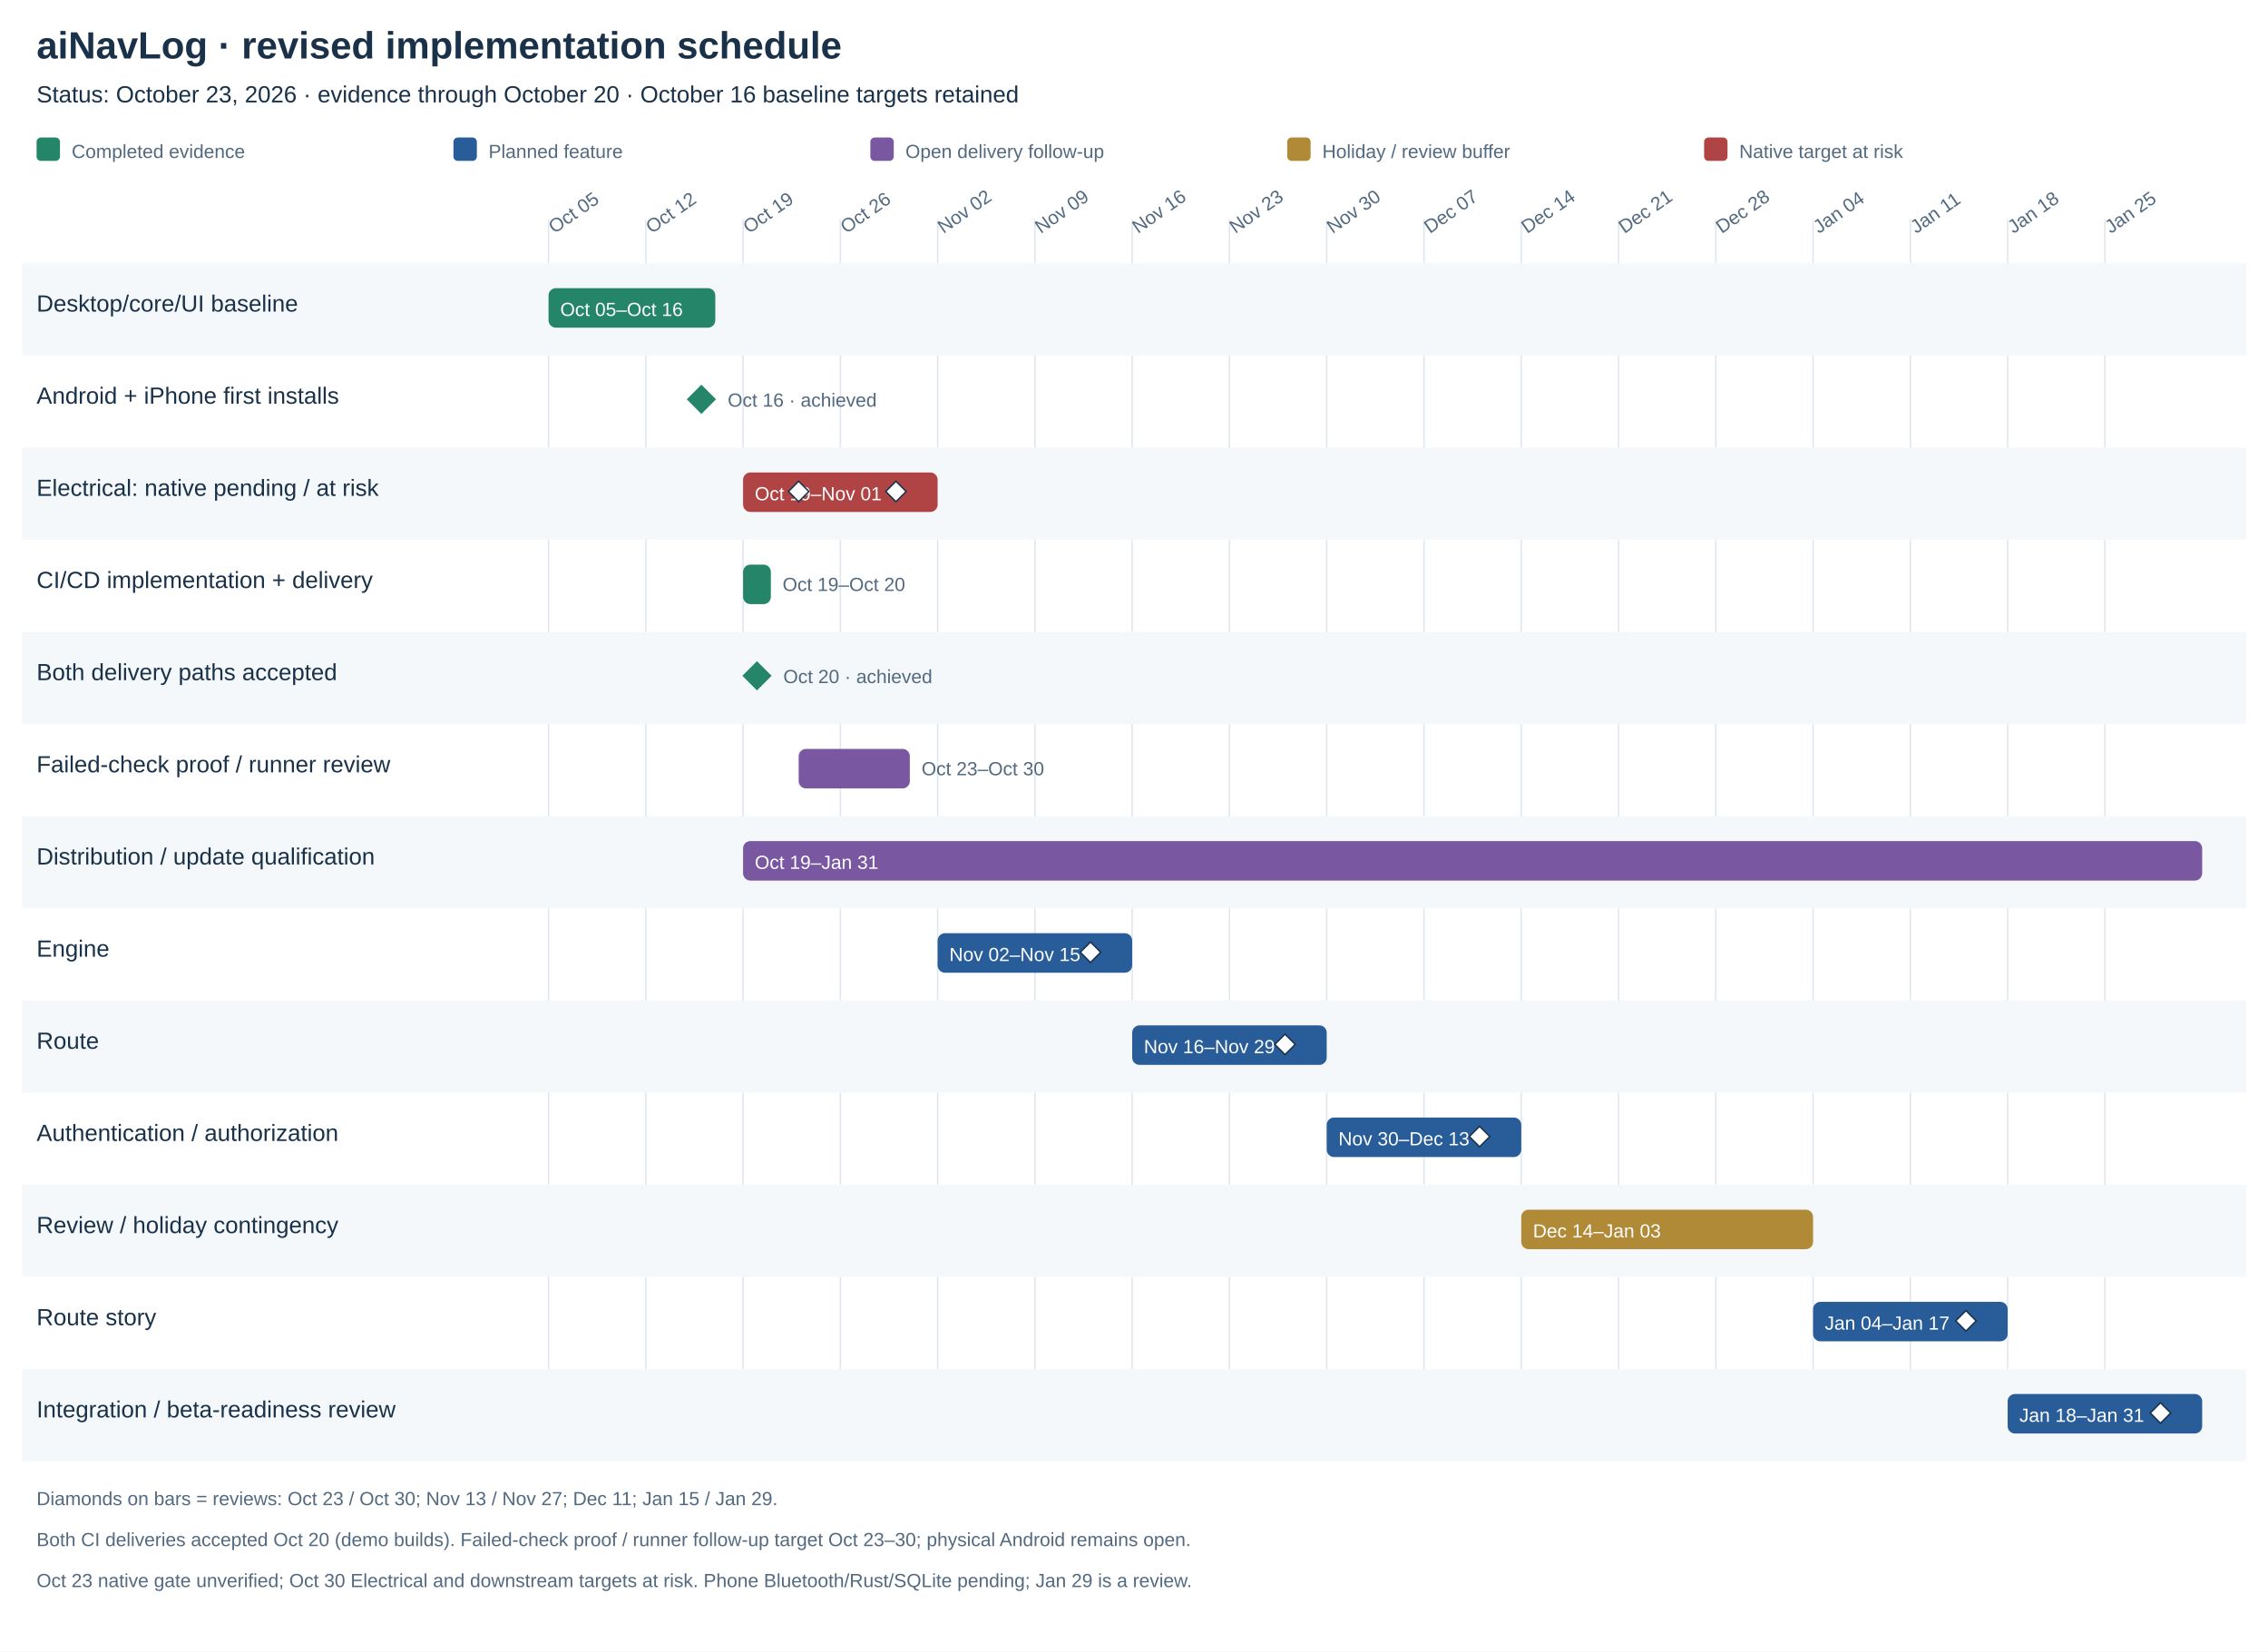
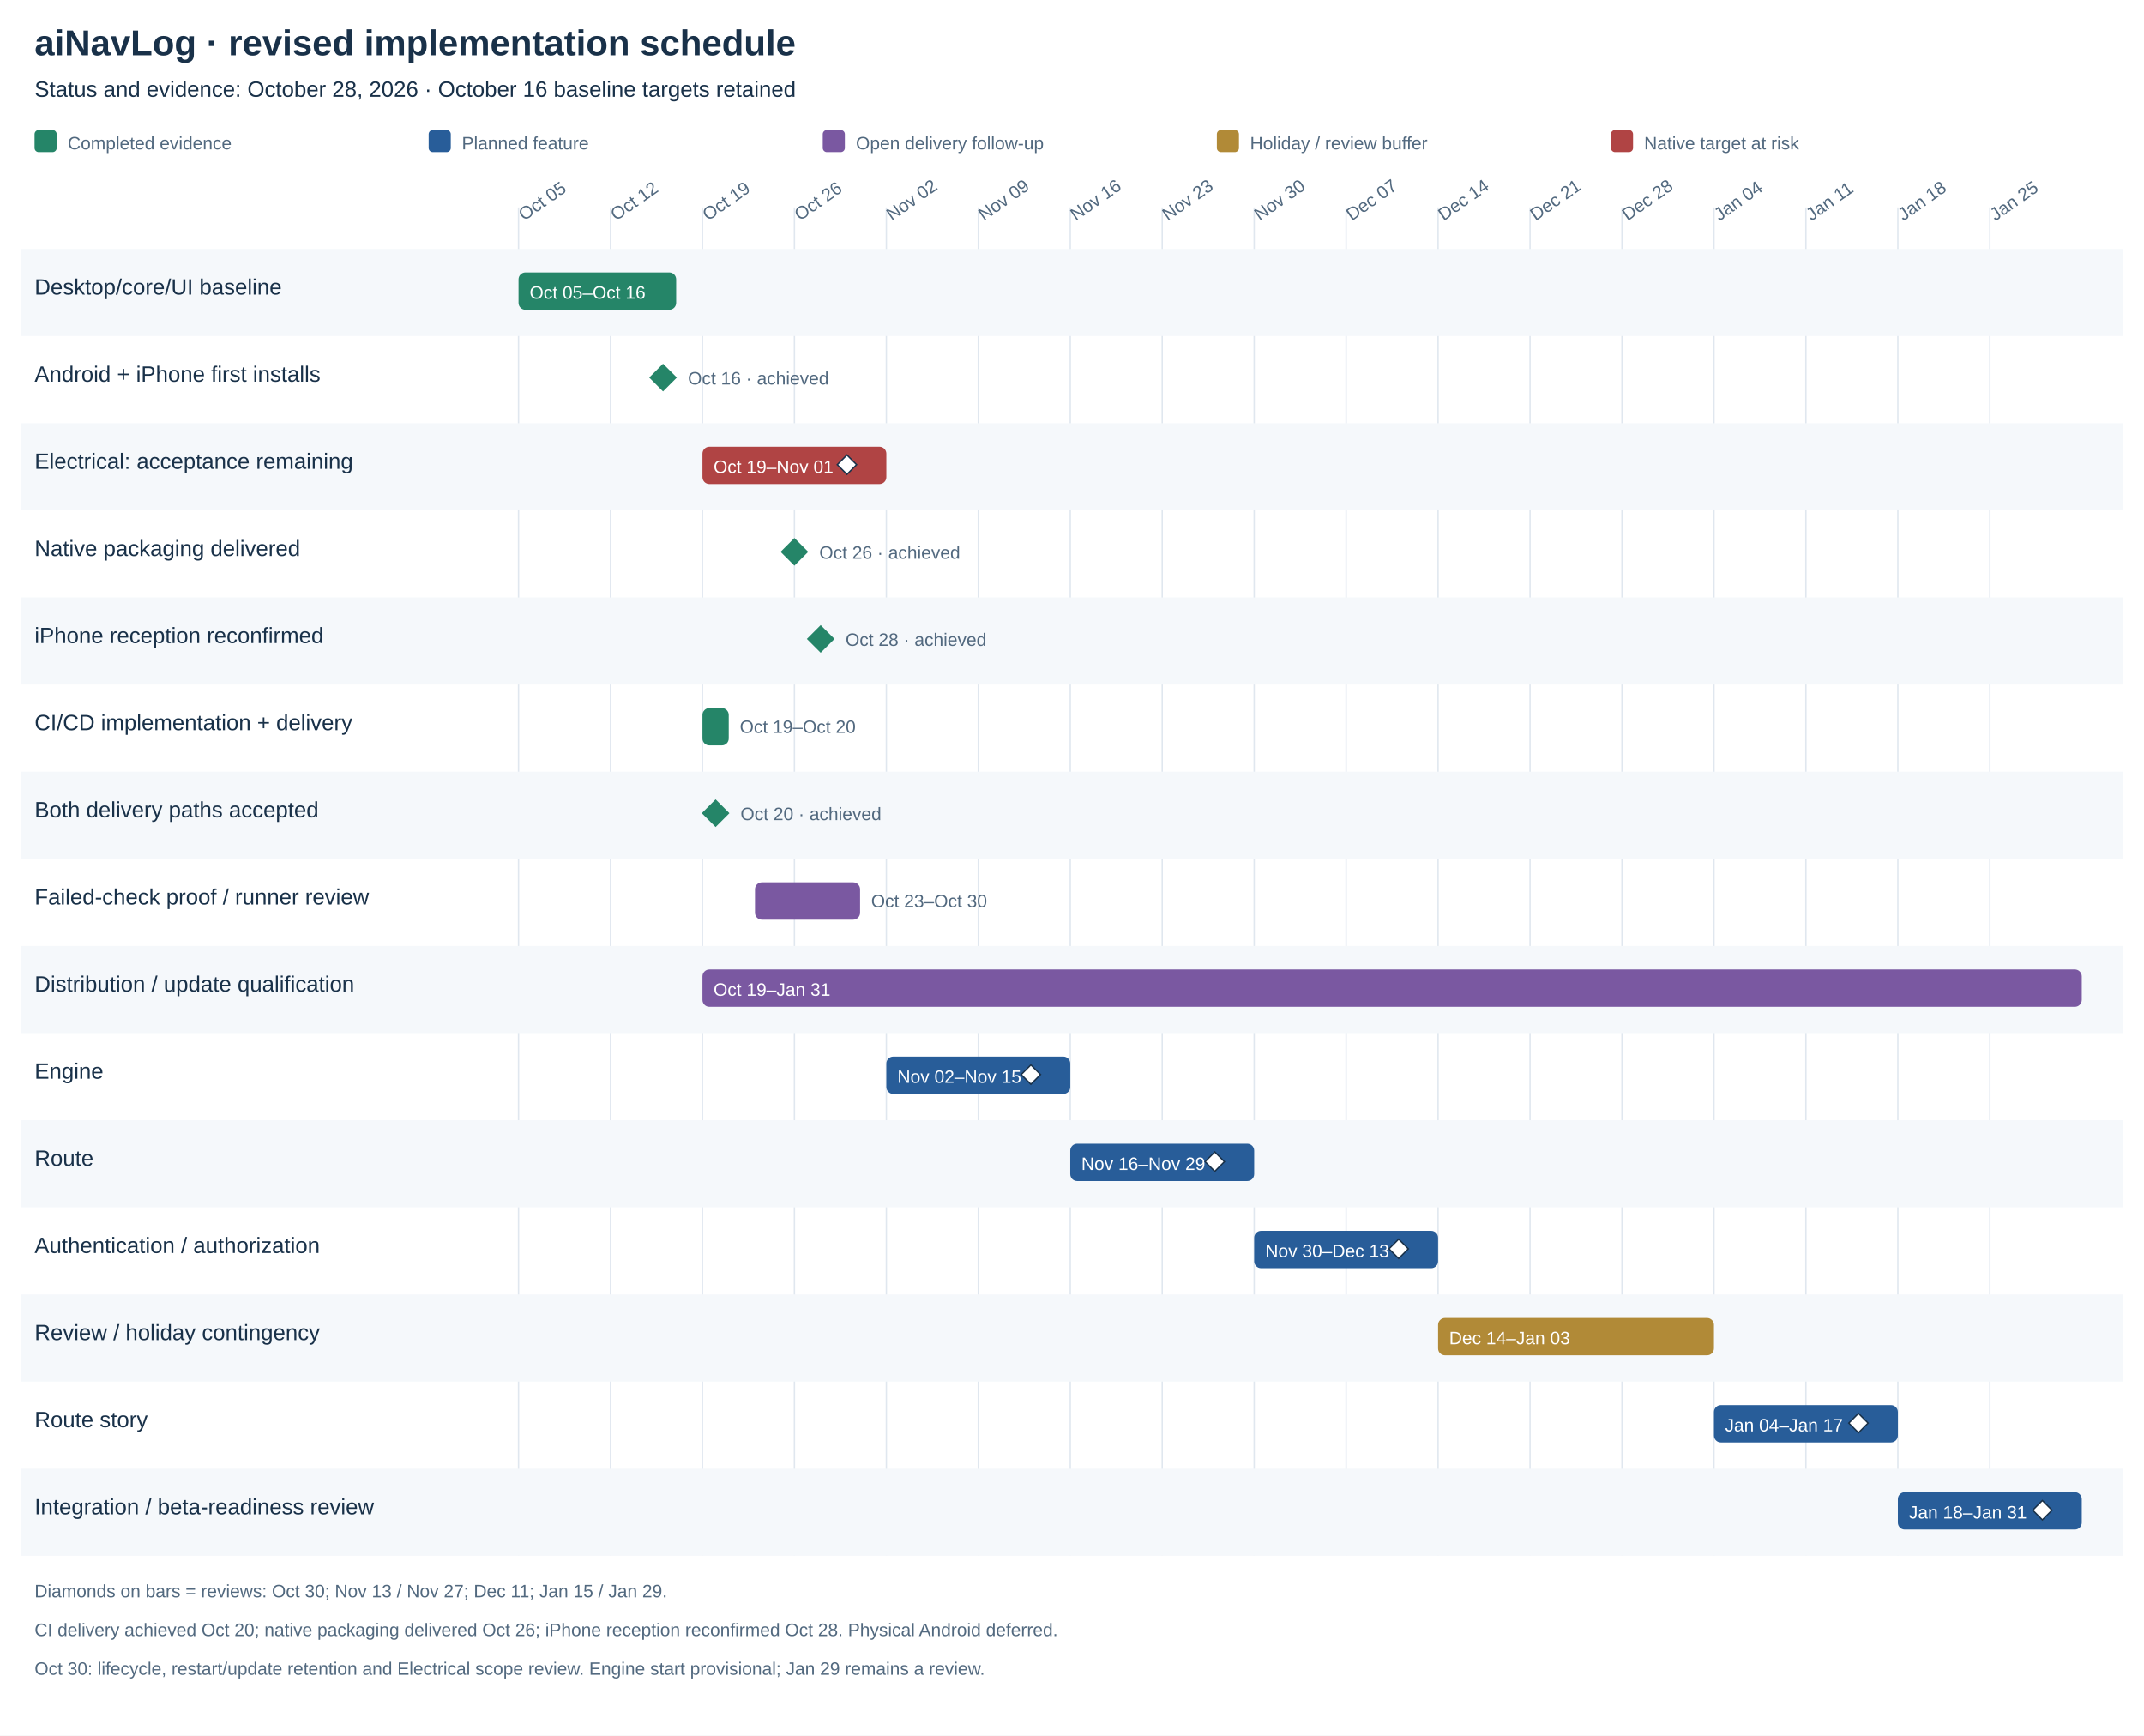
- <svg xmlns="http://www.w3.org/2000/svg" viewBox="0 0 1550.5 1129" role="img" aria-labelledby="title desc">
+ <svg xmlns="http://www.w3.org/2000/svg" viewBox="0 0 1550.5 1255" role="img" aria-labelledby="title desc">
  <style>text{font-family:Arial,sans-serif;fill:#193149}.h{font-size:26px;font-weight:bold}.label{font-size:16px}.small{font-size:13px;fill:#52697f}</style>
-   <rect width="1550.5" height="1129" fill="white" />
+   <rect width="1550.5" height="1255" fill="white" />
  <text x="25" y="40" class="h">aiNavLog · revised implementation schedule</text>
-   <text x="25" y="70" class="label">Status: October 23, 2026 · evidence through October 20 · October 16 baseline targets retained</text>
+   <text x="25" y="70" class="label">Status and evidence: October 28, 2026 · October 16 baseline targets retained</text>
  <rect x="25" y="94" width="16" height="16" rx="3" fill="#258568" />
  <text x="49" y="108" class="small">Completed evidence</text>
  <rect x="310" y="94" width="16" height="16" rx="3" fill="#285d99" />
  <text x="334" y="108" class="small">Planned feature</text>
  <rect x="595" y="94" width="16" height="16" rx="3" fill="#7a58a1" />
  <text x="619" y="108" class="small">Open delivery follow-up</text>
  <rect x="880" y="94" width="16" height="16" rx="3" fill="#b18a37" />
  <text x="904" y="108" class="small">Holiday / review buffer</text>
  <rect x="1165" y="94" width="16" height="16" rx="3" fill="#b04444" />
  <text x="1189" y="108" class="small">Native target at risk</text>
-   <path d="M375.0 150V999" stroke="#e0e7ef" />
+   <path d="M375.0 150V1125" stroke="#e0e7ef" />
  <text transform="translate(379.0,160) rotate(-35)" class="small">Oct 05</text>
-   <path d="M441.5 150V999" stroke="#e0e7ef" />
+   <path d="M441.5 150V1125" stroke="#e0e7ef" />
  <text transform="translate(445.5,160) rotate(-35)" class="small">Oct 12</text>
-   <path d="M508.0 150V999" stroke="#e0e7ef" />
+   <path d="M508.0 150V1125" stroke="#e0e7ef" />
  <text transform="translate(512.0,160) rotate(-35)" class="small">Oct 19</text>
-   <path d="M574.5 150V999" stroke="#e0e7ef" />
+   <path d="M574.5 150V1125" stroke="#e0e7ef" />
  <text transform="translate(578.5,160) rotate(-35)" class="small">Oct 26</text>
-   <path d="M641.0 150V999" stroke="#e0e7ef" />
+   <path d="M641.0 150V1125" stroke="#e0e7ef" />
  <text transform="translate(645.0,160) rotate(-35)" class="small">Nov 02</text>
-   <path d="M707.5 150V999" stroke="#e0e7ef" />
+   <path d="M707.5 150V1125" stroke="#e0e7ef" />
  <text transform="translate(711.5,160) rotate(-35)" class="small">Nov 09</text>
-   <path d="M774.0 150V999" stroke="#e0e7ef" />
+   <path d="M774.0 150V1125" stroke="#e0e7ef" />
  <text transform="translate(778.0,160) rotate(-35)" class="small">Nov 16</text>
-   <path d="M840.5 150V999" stroke="#e0e7ef" />
+   <path d="M840.5 150V1125" stroke="#e0e7ef" />
  <text transform="translate(844.5,160) rotate(-35)" class="small">Nov 23</text>
-   <path d="M907.0 150V999" stroke="#e0e7ef" />
+   <path d="M907.0 150V1125" stroke="#e0e7ef" />
  <text transform="translate(911.0,160) rotate(-35)" class="small">Nov 30</text>
-   <path d="M973.5 150V999" stroke="#e0e7ef" />
+   <path d="M973.5 150V1125" stroke="#e0e7ef" />
  <text transform="translate(977.5,160) rotate(-35)" class="small">Dec 07</text>
-   <path d="M1040.0 150V999" stroke="#e0e7ef" />
+   <path d="M1040.0 150V1125" stroke="#e0e7ef" />
  <text transform="translate(1044.0,160) rotate(-35)" class="small">Dec 14</text>
-   <path d="M1106.5 150V999" stroke="#e0e7ef" />
+   <path d="M1106.5 150V1125" stroke="#e0e7ef" />
  <text transform="translate(1110.5,160) rotate(-35)" class="small">Dec 21</text>
-   <path d="M1173.0 150V999" stroke="#e0e7ef" />
+   <path d="M1173.0 150V1125" stroke="#e0e7ef" />
  <text transform="translate(1177.0,160) rotate(-35)" class="small">Dec 28</text>
-   <path d="M1239.5 150V999" stroke="#e0e7ef" />
+   <path d="M1239.5 150V1125" stroke="#e0e7ef" />
  <text transform="translate(1243.5,160) rotate(-35)" class="small">Jan 04</text>
-   <path d="M1306.0 150V999" stroke="#e0e7ef" />
+   <path d="M1306.0 150V1125" stroke="#e0e7ef" />
  <text transform="translate(1310.0,160) rotate(-35)" class="small">Jan 11</text>
-   <path d="M1372.5 150V999" stroke="#e0e7ef" />
+   <path d="M1372.5 150V1125" stroke="#e0e7ef" />
  <text transform="translate(1376.5,160) rotate(-35)" class="small">Jan 18</text>
-   <path d="M1439.0 150V999" stroke="#e0e7ef" />
+   <path d="M1439.0 150V1125" stroke="#e0e7ef" />
  <text transform="translate(1443.0,160) rotate(-35)" class="small">Jan 25</text>
  <rect x="15" y="180" width="1520.5" height="63" fill="#f5f8fb" />
  <text x="25" y="213" class="label">Desktop/core/UI baseline</text>
  <rect x="375.0" y="197" width="114.0" height="27" rx="5" fill="#258568" />
  <text x="383.0" y="216" style="font:13px Arial;fill:white">Oct 05–Oct 16</text>
  <text x="25" y="276" class="label">Android + iPhone first installs</text>
  <path d="M479.5 263l10 10-10 10-10-10Z" fill="#258568" />
  <text x="497.5" y="278" class="small">Oct 16 · achieved</text>
  <rect x="15" y="306" width="1520.5" height="63" fill="#f5f8fb" />
-   <text x="25" y="339" class="label">Electrical: native pending / at risk</text>
+   <text x="25" y="339" class="label">Electrical: acceptance remaining</text>
  <rect x="508.0" y="323" width="133.0" height="27" rx="5" fill="#b04444" />
  <text x="516.0" y="342" style="font:13px Arial;fill:white">Oct 19–Nov 01</text>
-   <text x="25" y="402" class="label">CI/CD implementation + delivery</text>
-   <rect x="508.0" y="386" width="19.0" height="27" rx="5" fill="#258568" />
-   <text x="535.0" y="404" class="small">Oct 19–Oct 20</text>
+   <text x="25" y="402" class="label">Native packaging delivered</text>
+   <path d="M574.5 389l10 10-10 10-10-10Z" fill="#258568" />
+   <text x="592.5" y="404" class="small">Oct 26 · achieved</text>
  <rect x="15" y="432" width="1520.5" height="63" fill="#f5f8fb" />
-   <text x="25" y="465" class="label">Both delivery paths accepted</text>
-   <path d="M517.5 452l10 10-10 10-10-10Z" fill="#258568" />
-   <text x="535.5" y="467" class="small">Oct 20 · achieved</text>
-   <text x="25" y="528" class="label">Failed-check proof / runner review</text>
-   <rect x="546.0" y="512" width="76.0" height="27" rx="5" fill="#7a58a1" />
-   <text x="630.0" y="530" class="small">Oct 23–Oct 30</text>
+   <text x="25" y="465" class="label">iPhone reception reconfirmed</text>
+   <path d="M593.5 452l10 10-10 10-10-10Z" fill="#258568" />
+   <text x="611.5" y="467" class="small">Oct 28 · achieved</text>
+   <text x="25" y="528" class="label">CI/CD implementation + delivery</text>
+   <rect x="508.0" y="512" width="19.0" height="27" rx="5" fill="#258568" />
+   <text x="535.0" y="530" class="small">Oct 19–Oct 20</text>
  <rect x="15" y="558" width="1520.5" height="63" fill="#f5f8fb" />
-   <text x="25" y="591" class="label">Distribution / update qualification</text>
-   <rect x="508.0" y="575" width="997.5" height="27" rx="5" fill="#7a58a1" />
-   <text x="516.0" y="594" style="font:13px Arial;fill:white">Oct 19–Jan 31</text>
-   <text x="25" y="654" class="label">Engine</text>
-   <rect x="641.0" y="638" width="133.0" height="27" rx="5" fill="#285d99" />
-   <text x="649.0" y="657" style="font:13px Arial;fill:white">Nov 02–Nov 15</text>
+   <text x="25" y="591" class="label">Both delivery paths accepted</text>
+   <path d="M517.5 578l10 10-10 10-10-10Z" fill="#258568" />
+   <text x="535.5" y="593" class="small">Oct 20 · achieved</text>
+   <text x="25" y="654" class="label">Failed-check proof / runner review</text>
+   <rect x="546.0" y="638" width="76.0" height="27" rx="5" fill="#7a58a1" />
+   <text x="630.0" y="656" class="small">Oct 23–Oct 30</text>
  <rect x="15" y="684" width="1520.5" height="63" fill="#f5f8fb" />
-   <text x="25" y="717" class="label">Route</text>
-   <rect x="774.0" y="701" width="133.0" height="27" rx="5" fill="#285d99" />
-   <text x="782.0" y="720" style="font:13px Arial;fill:white">Nov 16–Nov 29</text>
-   <text x="25" y="780" class="label">Authentication / authorization</text>
-   <rect x="907.0" y="764" width="133.0" height="27" rx="5" fill="#285d99" />
-   <text x="915.0" y="783" style="font:13px Arial;fill:white">Nov 30–Dec 13</text>
+   <text x="25" y="717" class="label">Distribution / update qualification</text>
+   <rect x="508.0" y="701" width="997.5" height="27" rx="5" fill="#7a58a1" />
+   <text x="516.0" y="720" style="font:13px Arial;fill:white">Oct 19–Jan 31</text>
+   <text x="25" y="780" class="label">Engine</text>
+   <rect x="641.0" y="764" width="133.0" height="27" rx="5" fill="#285d99" />
+   <text x="649.0" y="783" style="font:13px Arial;fill:white">Nov 02–Nov 15</text>
  <rect x="15" y="810" width="1520.5" height="63" fill="#f5f8fb" />
-   <text x="25" y="843" class="label">Review / holiday contingency</text>
-   <rect x="1040.0" y="827" width="199.5" height="27" rx="5" fill="#b18a37" />
-   <text x="1048.0" y="846" style="font:13px Arial;fill:white">Dec 14–Jan 03</text>
-   <text x="25" y="906" class="label">Route story</text>
-   <rect x="1239.5" y="890" width="133.0" height="27" rx="5" fill="#285d99" />
-   <text x="1247.5" y="909" style="font:13px Arial;fill:white">Jan 04–Jan 17</text>
+   <text x="25" y="843" class="label">Route</text>
+   <rect x="774.0" y="827" width="133.0" height="27" rx="5" fill="#285d99" />
+   <text x="782.0" y="846" style="font:13px Arial;fill:white">Nov 16–Nov 29</text>
+   <text x="25" y="906" class="label">Authentication / authorization</text>
+   <rect x="907.0" y="890" width="133.0" height="27" rx="5" fill="#285d99" />
+   <text x="915.0" y="909" style="font:13px Arial;fill:white">Nov 30–Dec 13</text>
  <rect x="15" y="936" width="1520.5" height="63" fill="#f5f8fb" />
-   <text x="25" y="969" class="label">Integration / beta-readiness review</text>
-   <rect x="1372.5" y="953" width="133.0" height="27" rx="5" fill="#285d99" />
-   <text x="1380.5" y="972" style="font:13px Arial;fill:white">Jan 18–Jan 31</text>
-   <path d="M546.0 329l7 7-7 7-7-7Z" fill="white" stroke="#193149" />
+   <text x="25" y="969" class="label">Review / holiday contingency</text>
+   <rect x="1040.0" y="953" width="199.5" height="27" rx="5" fill="#b18a37" />
+   <text x="1048.0" y="972" style="font:13px Arial;fill:white">Dec 14–Jan 03</text>
+   <text x="25" y="1032" class="label">Route story</text>
+   <rect x="1239.5" y="1016" width="133.0" height="27" rx="5" fill="#285d99" />
+   <text x="1247.5" y="1035" style="font:13px Arial;fill:white">Jan 04–Jan 17</text>
+   <rect x="15" y="1062" width="1520.5" height="63" fill="#f5f8fb" />
+   <text x="25" y="1095" class="label">Integration / beta-readiness review</text>
+   <rect x="1372.5" y="1079" width="133.0" height="27" rx="5" fill="#285d99" />
+   <text x="1380.5" y="1098" style="font:13px Arial;fill:white">Jan 18–Jan 31</text>
  <path d="M612.5 329l7 7-7 7-7-7Z" fill="white" stroke="#193149" />
-   <path d="M745.5 644l7 7-7 7-7-7Z" fill="white" stroke="#193149" />
-   <path d="M878.5 707l7 7-7 7-7-7Z" fill="white" stroke="#193149" />
-   <path d="M1011.5 770l7 7-7 7-7-7Z" fill="white" stroke="#193149" />
-   <path d="M1344.0 896l7 7-7 7-7-7Z" fill="white" stroke="#193149" />
-   <path d="M1477.0 959l7 7-7 7-7-7Z" fill="white" stroke="#193149" />
-   <text x="25" y="1029" class="small">Diamonds on bars = reviews: Oct 23 / Oct 30; Nov 13 / Nov 27; Dec 11; Jan 15 / Jan 29.</text>
-   <text x="25" y="1057" class="small">Both CI deliveries accepted Oct 20 (demo builds). Failed-check proof / runner follow-up target Oct 23–30; physical Android remains open.</text>
-   <text x="25" y="1085" class="small">Oct 23 native gate unverified; Oct 30 Electrical and downstream targets at risk. Phone Bluetooth/Rust/SQLite pending; Jan 29 is a review.</text>
+   <path d="M745.5 770l7 7-7 7-7-7Z" fill="white" stroke="#193149" />
+   <path d="M878.5 833l7 7-7 7-7-7Z" fill="white" stroke="#193149" />
+   <path d="M1011.5 896l7 7-7 7-7-7Z" fill="white" stroke="#193149" />
+   <path d="M1344.0 1022l7 7-7 7-7-7Z" fill="white" stroke="#193149" />
+   <path d="M1477.0 1085l7 7-7 7-7-7Z" fill="white" stroke="#193149" />
+   <text x="25" y="1155" class="small">Diamonds on bars = reviews: Oct 30; Nov 13 / Nov 27; Dec 11; Jan 15 / Jan 29.</text>
+   <text x="25" y="1183" class="small">CI delivery achieved Oct 20; native packaging delivered Oct 26; iPhone reception reconfirmed Oct 28. Physical Android deferred.</text>
+   <text x="25" y="1211" class="small">Oct 30: lifecycle, restart/update retention and Electrical scope review. Engine start provisional; Jan 29 remains a review.</text>
</svg>
